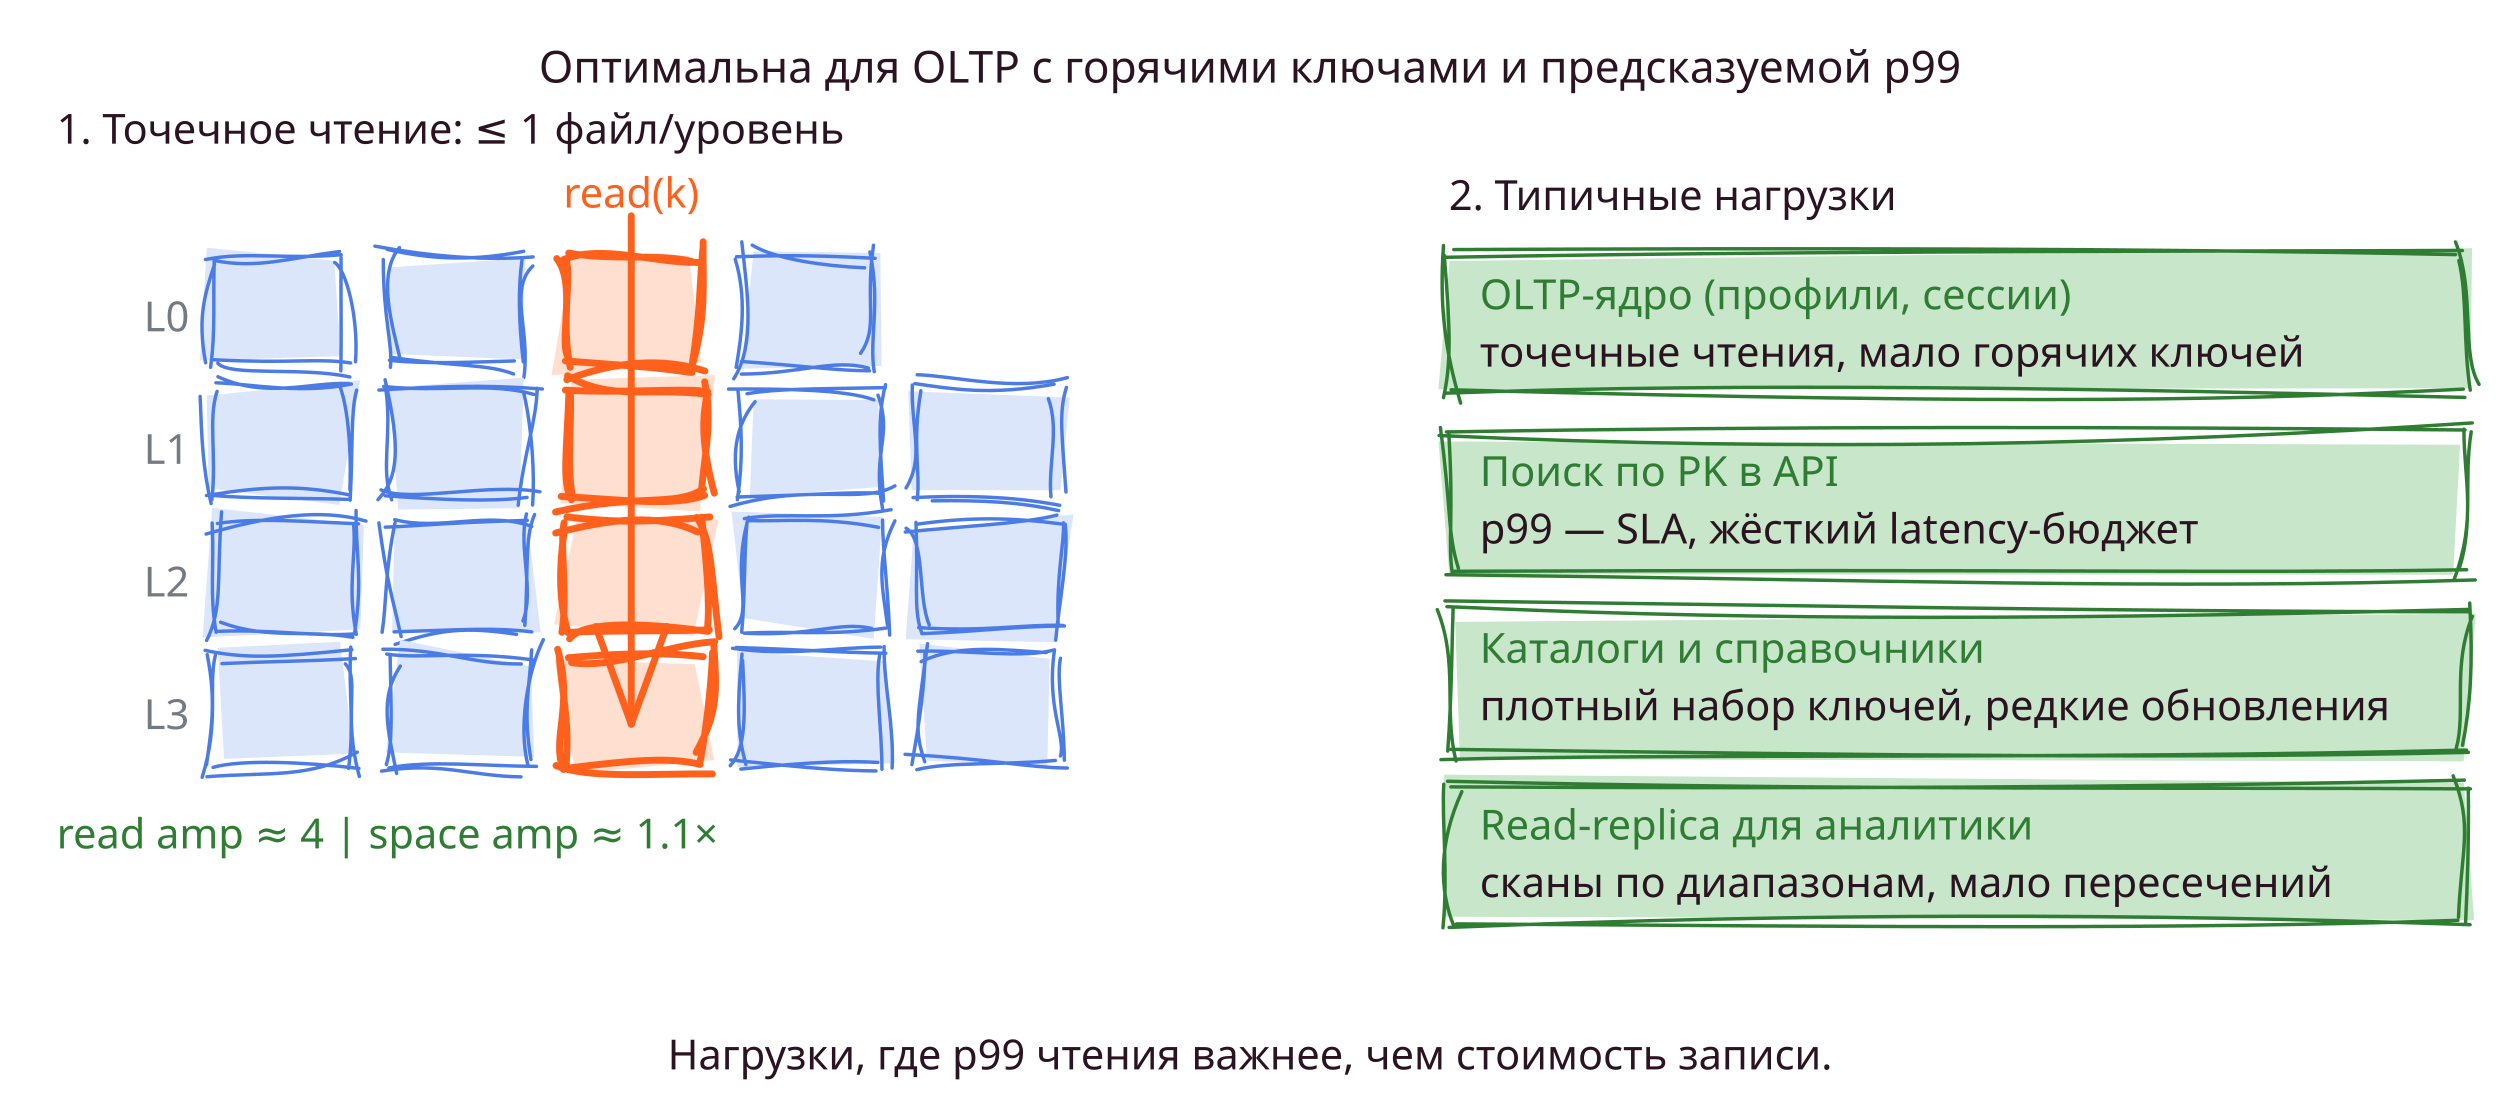
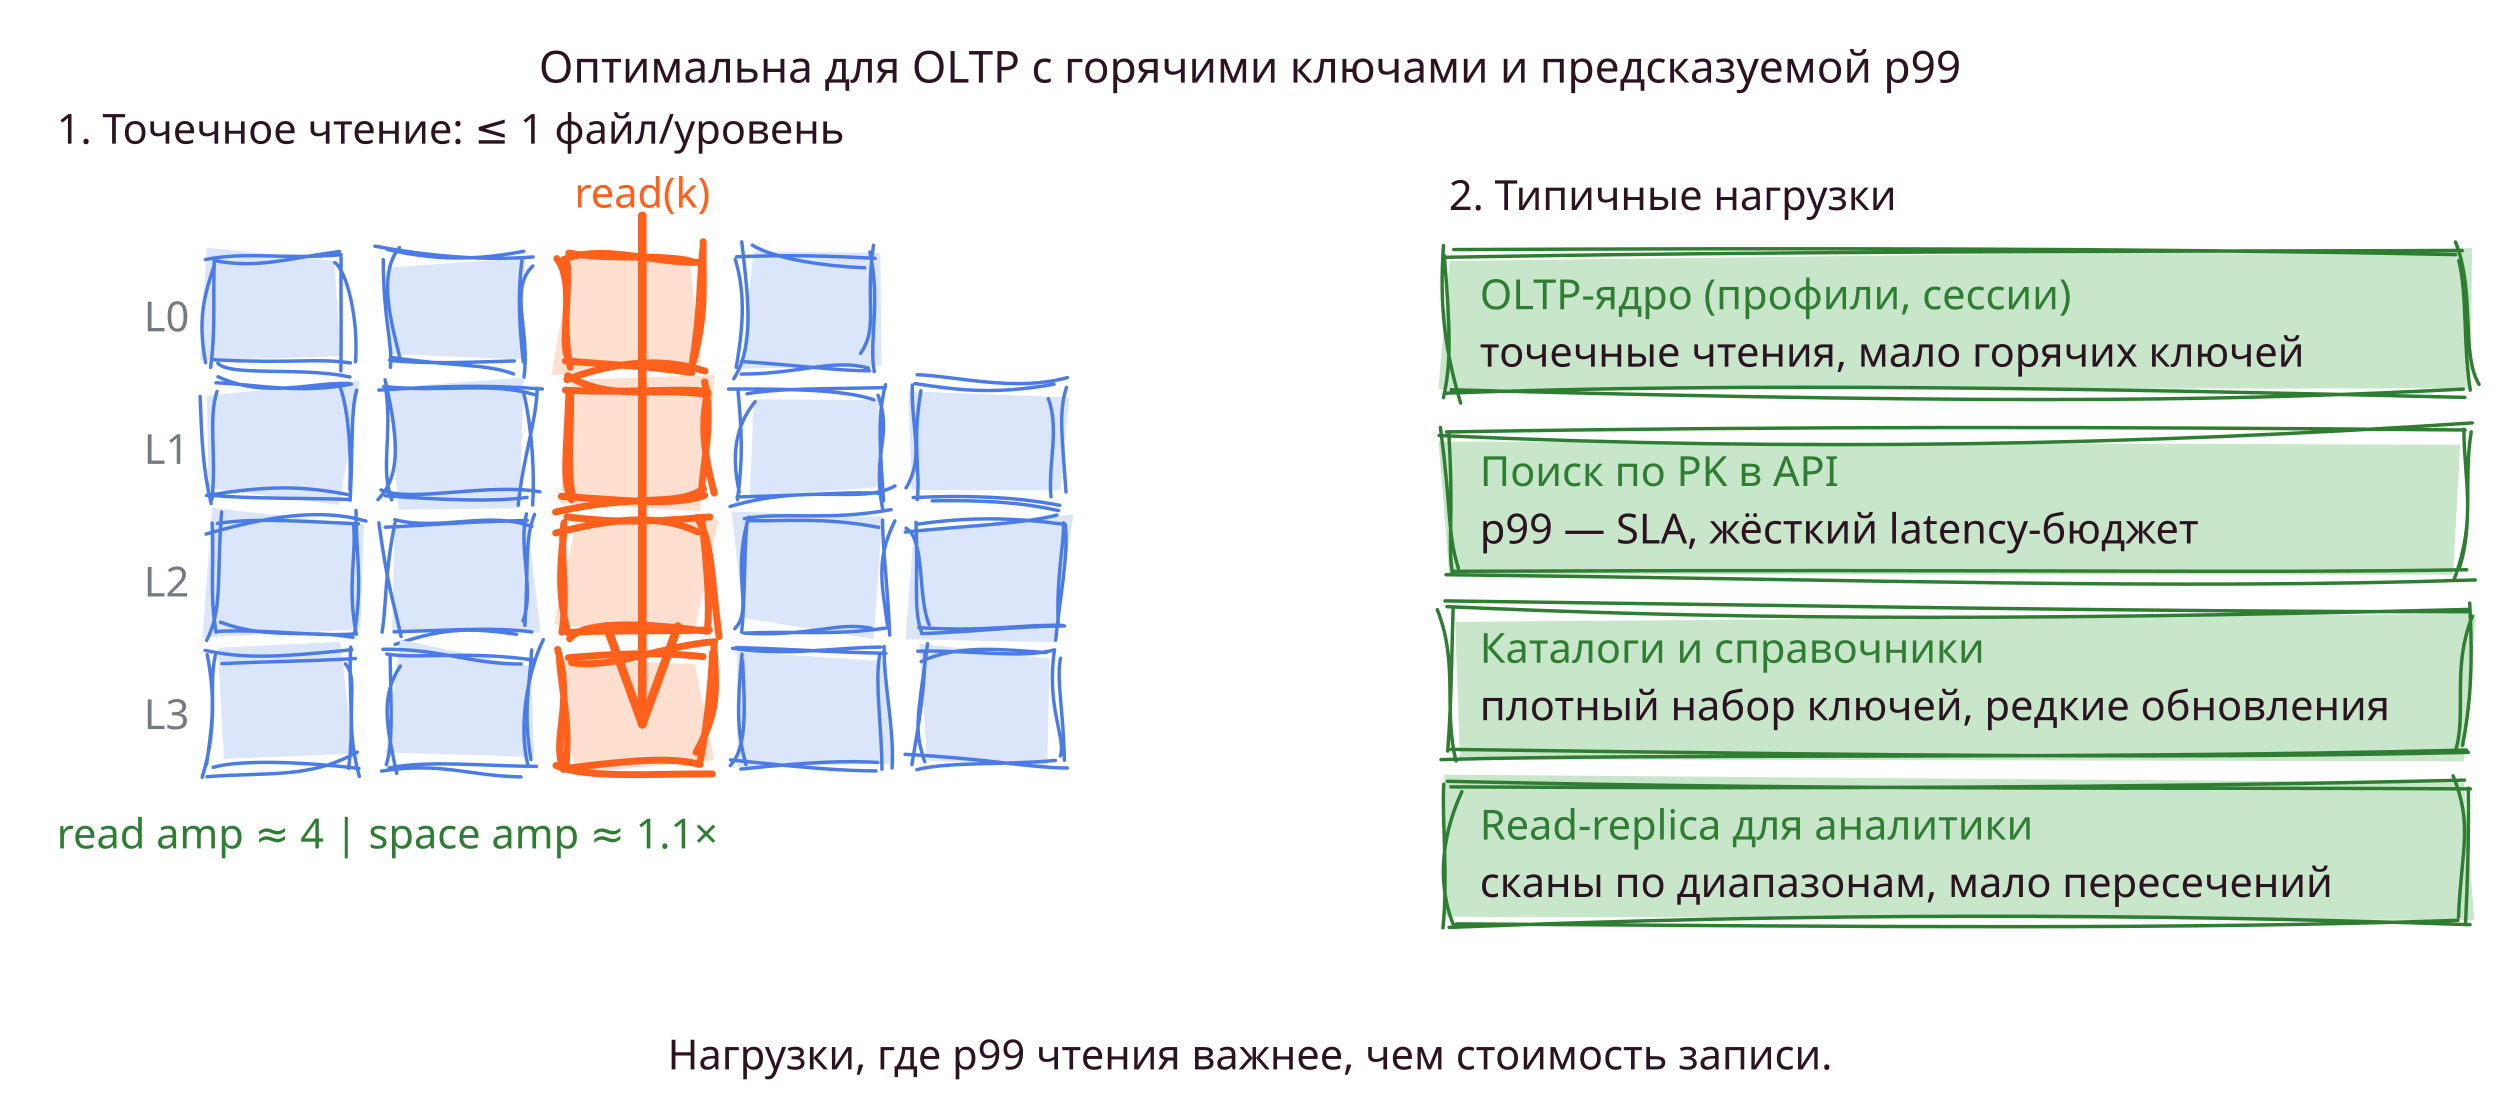
<svg xmlns="http://www.w3.org/2000/svg" version="1.1" viewBox="0 0 722.128 321.277" width="722.128" height="321.277">
  <defs>
    <style>
      @font-face {
        font-family: "Virgil";
        src: url("https://excalidraw.com/Virgil.woff2");
      }
      @font-face {
        font-family: "Cascadia";
        src: url("https://excalidraw.com/Cascadia.woff2");
      }
    </style>
  </defs>
  <rect x="0" y="0" width="722.128" height="321.277" fill="transparent" />
  <g transform="translate(10 10) rotate(0 351.0638 8.93617)">
    <text x="351.064" y="8.9" dominant-baseline="central" font-family="Cascadia, sans-serif" font-size="12.766px" fill="#2B1321" text-anchor="middle" style="white-space: pre;" direction="ltr">Оптимальна для OLTP с горячими ключами и предсказуемой p99</text>
  </g>
  <g transform="translate(16.38298 29.14894) rotate(0 172.3404 7.659574)">
    <text x="0" y="7.7" dominant-baseline="central" font-family="Cascadia, sans-serif" font-size="12px" fill="#2B1321" text-anchor="start" style="white-space: pre;" direction="ltr">1. Точечное чтение: ≤ 1 файл/уровень</text>
  </g>
  <g transform="translate(16.38298 84.04255) rotate(0 19.14894 7.021277)">
    <text x="38.298" y="7.0" dominant-baseline="central" font-family="Cascadia, sans-serif" font-size="12px" fill="#737A82" text-anchor="end" style="white-space: pre;" direction="ltr">L0</text>
  </g>
  <g stroke-linecap="round" transform="translate(61.06383 73.82979) rotate(0 19.14894 15.95745)">
    <path d="M-1.35 -2.29 L35.49 1.49 L37.33 29.05 L-3.29 30.28" stroke="none" stroke-width="0" fill="#DBE6FA" />
    <path d="M0.75 1.41 C13.35 3.91, 22.32 0.73, 37.02 -1.18 M-1.72 1.14 C9.94 -1.24, 21.3 1.17, 37.49 -0.25 M35.62 2 C38.86 3.99, 42.57 17.68, 41.63 30.66 M37.45 0.55 C37.36 11.57, 37.59 23.4, 37.39 33.3 M40 35.05 C26.03 32.05, 5.16 35.03, 1.85 31.07 M40.21 31 C30.08 29.53, 23.59 31.28, 0.63 30.08 M-1.67 30.95 C-4.15 17.64, -1.82 11.01, 0.9 2.5 M-0.23 32.28 C1.22 21.77, 0.45 13.49, 0.82 1.17" stroke="#4B7BE5" stroke-width="1" fill="none" />
  </g>
  <g stroke-linecap="round" transform="translate(112.1277 73.82979) rotate(0 19.14894 15.95745)">
    <path d="M0.25 3.4 L39.67 0.74 L38.34 29.98 L0.42 28.41" stroke="none" stroke-width="0" fill="#DBE6FA" />
    <path d="M-3.83 -2.73 C12.08 0.25, 28.08 1.5, 41.85 0.39 M-0.31 -1.8 C13.33 1.35, 24.92 1.49, 39.16 -1.24 M41.77 3 C34.66 10.03, 41.15 21.35, 39.2 35.19 M38.64 1.35 C37.45 10.11, 37.77 19.47, 39.02 30.7 M36.21 34.19 C28.61 31.27, 19.35 32.07, 1.2 29.45 M36.44 30.43 C23.92 30.77, 11.15 31.42, 0.38 30.25 M3.45 29.83 C1.24 20.37, -3.36 5.41, 3.27 -2.32 M0.65 32.27 C1.33 25.46, -1.41 18.51, -1.42 1.13" stroke="#4B7BE5" stroke-width="1" fill="none" />
  </g>
  <g stroke-linecap="round" transform="translate(163.1915 73.82979) rotate(0 19.14894 15.95745)">
    <path d="M1.85 1.09 L35.85 -0.02 L39.36 30.92 L-3.88 34.54" stroke="none" stroke-width="0" fill="#FFE0D0" />
    <path d="M-0.4 1.13 C10.8 -3.4, 25.84 2.27, 38.67 1.96 M1.09 -0.74 C12.72 1.48, 28.53 -0.67, 36.84 1.77 M39.91 -4 C39.74 8.07, 41 17.02, 36.76 31.71 M39.83 -1.85 C38.82 8.65, 39.24 15.55, 36.65 32.11 M40.42 33.34 C31.53 30.48, 18.21 29.1, 0.54 35.84 M36.66 33.85 C25.41 32, 14.02 31.57, 0.14 30.42 M0.57 28.7 C-1.36 23.1, 3.11 7.82, -2.37 0.86 M1.52 32.26 C-1.28 18.78, 2 6.77, 0.34 1.08" stroke="#FF611D" stroke-width="2" fill="none" />
  </g>
  <g stroke-linecap="round" transform="translate(214.2553 73.82979) rotate(0 19.14894 15.95745)">
    <path d="M3.44 -1.23 L40.04 -0.78 L40.37 31.85 L-0.18 32.67" stroke="none" stroke-width="0" fill="#DBE6FA" />
    <path d="M3.03 -3.02 C9.52 0.94, 23.6 3.04, 35.5 3.53 M-1.5 0.32 C8.46 0.07, 16.83 -0.35, 38.52 0.78 M38.06 -3 C35.55 14.1, 39.57 20.69, 34.32 28.23 M37.02 -1.04 C40.19 13.58, 36.7 24.39, 38.27 33.52 M36.63 32.49 C26.45 29.69, 17.08 34.14, -0.11 34.23 M36.89 33.28 C26.9 33.23, 16.89 31.71, -0.11 30.59 M-2.32 35.58 C4.03 25.83, 1.57 10.22, 0 -3.97 M-1.61 32.26 C0.1 22.47, 1.42 11.79, -1.89 1.03" stroke="#4B7BE5" stroke-width="1" fill="none" />
  </g>
  <g transform="translate(16.38298 122.3404) rotate(0 19.14894 7.021277)">
    <text x="38.298" y="7.0" dominant-baseline="central" font-family="Cascadia, sans-serif" font-size="12px" fill="#737A82" text-anchor="end" style="white-space: pre;" direction="ltr">L1</text>
  </g>
  <g stroke-linecap="round" transform="translate(61.06383 112.1277) rotate(0 20.42553 15.95745)">
    <path d="M-1.36 2.15 L42.95 -2.29 L36.95 33.73 L-0.77 28.93" stroke="none" stroke-width="0" fill="#DBE6FA" />
    <path d="M1.89 -3.31 C15.82 3.19, 28.84 -1.86, 39.7 -1.34 M1.31 -1.56 C12.02 -1.2, 25.61 1.82, 40.43 -1.2 M36.91 -0.99 C38.99 3.8, 40.54 15.27, 40 29.28 M41.96 0.56 C40.21 6.66, 40.91 16.54, 40.08 32.34 M39.61 30.78 C25.97 28.07, 15.6 28.17, -1.42 31 M39.89 32.13 C27.85 31.71, 12 32.02, -0.59 30.92 M-0.08 33.32 C-2.46 23.28, -2.78 15.03, -3.26 2.38 M0.13 32.24 C1.6 19.49, -1.04 9.07, 1.63 0.93" stroke="#4B7BE5" stroke-width="1" fill="none" />
  </g>
  <g stroke-linecap="round" transform="translate(112.1277 112.1277) rotate(0 20.42553 15.95745)">
    <path d="M0.24 -0.17 L39.14 -3.04 L37.97 34.66 L2.93 35.06" stroke="none" stroke-width="0" fill="#DBE6FA" />
    <path d="M-2.68 0.55 C14.54 -0.49, 26.6 -1.11, 44.53 0.23 M-1.29 -0.5 C15.52 1.35, 29.45 -1.91, 42.11 1.81 M43.05 0.01 C42.8 9.84, 39.11 18.94, 37.56 33.8 M39.15 1.36 C41.58 11.59, 42.37 25.38, 41.71 33.75 M43.82 29.92 C28.81 27.28, 6.3 33.21, -2.07 29.38 M40.12 31.55 C29.46 32.95, 15.12 32.18, -0.84 31.09 M-2.96 32.2 C2.93 26.01, 3.68 17.43, -0.9 -2.44 M1.01 32.24 C-2.28 23.18, 1.1 14.1, -0.6 0.89" stroke="#4B7BE5" stroke-width="1" fill="none" />
  </g>
  <g stroke-linecap="round" transform="translate(163.1915 112.1277) rotate(0 20.42553 15.95745)">
    <path d="M1.84 -2.48 L43.32 -3.8 L38.98 35.6 L-1.37 33.19" stroke="none" stroke-width="0" fill="#FFE0D0" />
    <path d="M0.75 -3.6 C13.26 3.83, 24.36 -0.37, 41.35 1.8 M0.12 0.55 C15.02 1.53, 33.28 -0.01, 39.79 0.83 M41.2 1.01 C39.88 7.87, 38.96 14.61, 43.12 30.32 M40.34 -1.83 C42.95 10.13, 39.84 21.45, 39.34 31.16 M40.03 29.07 C31.82 34.49, 21.35 30.25, -2.73 35.77 M40.35 30.98 C31.08 34.19, 18.24 32.33, -1.08 31.26 M2.15 31.07 C0.33 22.36, 2.15 7.07, 1.47 0.73 M1.88 32.23 C-0.9 26.88, 0.51 19.12, 1.16 0.84" stroke="#FF611D" stroke-width="2" fill="none" />
  </g>
  <g stroke-linecap="round" transform="translate(214.2553 112.1277) rotate(0 20.42553 15.95745)">
    <path d="M3.44 3.21 L39.5 3.44 L40 28.54 L2.33 31.32" stroke="none" stroke-width="0" fill="#DBE6FA" />
    <path d="M-3.82 0.26 C11.98 0.15, 30.12 0.38, 38.18 3.37 M1.53 1.61 C10.35 0.08, 20.78 0.26, 41.47 -0.16 M39.35 2.02 C43.69 13.91, 37.54 18.28, 40.68 34.84 M41.53 -1.03 C39.04 8.67, 40.02 17.53, 40.96 32.57 M44.24 28.22 C34.66 33.7, 20.05 27.28, -3.38 34.16 M40.57 30.4 C32.7 29.8, 21.36 30.86, -1.33 31.42 M-0.73 29.95 C-3.56 17.09, -0.66 9.48, 3.84 3.91 M-1.25 32.22 C0.49 20.19, -0.08 11.38, -1.08 0.79" stroke="#4B7BE5" stroke-width="1" fill="none" />
  </g>
  <g stroke-linecap="round" transform="translate(265.3191 112.1277) rotate(0 20.42553 15.95745)">
    <path d="M-2.96 0.89 L43.68 2.69 L41.01 29.47 L-1.97 29.45" stroke="none" stroke-width="0" fill="#DBE6FA" />
    <path d="M-0.39 -3.89 C10.7 -3.53, 27.88 1.13, 43 -3.06 M-1.07 -1.33 C9.86 0.26, 20.61 2.17, 39.15 -1.15 M37.5 3.02 C40.77 11.95, 37.38 21.95, 38.25 31.37 M42.72 -0.23 C40.41 7.22, 41.49 13.6, 42.59 29.98 M40.46 35.36 C29.5 32.91, 18.76 32.32, 3.96 32.54 M40.8 33.83 C26.14 31.04, 12.14 31.01, -1.57 31.59 M-3.61 28.82 C1.84 19.81, -2.2 11.88, -1.8 -0.91 M-0.38 32.21 C0.6 23.89, -1.94 16.4, 0.68 0.74" stroke="#4B7BE5" stroke-width="1" fill="none" />
  </g>
  <g transform="translate(16.38298 160.6383) rotate(0 19.14894 7.021277)">
    <text x="38.298" y="7.0" dominant-baseline="central" font-family="Cascadia, sans-serif" font-size="12px" fill="#737A82" text-anchor="end" style="white-space: pre;" direction="ltr">L2</text>
  </g>
  <g stroke-linecap="round" transform="translate(61.06383 150.4255) rotate(0 20.42553 15.95745)">
    <path d="M0.23 -3.73 L44.05 1.18 L43.04 31.35 L-2.56 33.71" stroke="none" stroke-width="0" fill="#DBE6FA" />
    <path d="M-1.53 3.83 C16.15 -1.25, 31.4 -3.74, 44.65 0.08 M1.74 0.79 C12.86 -1, 28.28 0.34, 42.5 0.87 M41.79 -2.98 C41.66 9.64, 43.81 16.53, 41.37 32.41 M41.1 1.38 C41.88 10.68, 39.14 18.52, 41.85 32.79 M40.88 33.66 C27.18 31.33, 16.17 34.39, 2.66 29.31 M41.25 32.68 C29.38 33.53, 18.38 31.33, 1.94 31.93 M-1.38 34.57 C3.35 25.27, 1.45 16.69, 2.94 -2.56 M1.36 32.2 C-0.62 20.9, 0.88 13.68, 0.21 0.65" stroke="#4B7BE5" stroke-width="1" fill="none" />
  </g>
  <g stroke-linecap="round" transform="translate(112.1277 150.4255) rotate(0 20.42553 15.95745)">
    <path d="M1.83 1.95 L40.23 0.42 L44.06 32.28 L1.14 31.84" stroke="none" stroke-width="0" fill="#DBE6FA" />
    <path d="M1.89 -0.32 C14.87 3.07, 29.16 -2.99, 41.48 1.65 M-0.85 1.85 C8.19 1.54, 15.78 0.61, 40.18 -0.12 M39.94 -1.98 C37.47 7.68, 42.38 20.2, 38.93 28.93 M42.29 -1.82 C39.25 5.23, 40.6 14.59, 39.47 30.2 M37.09 32.8 C22.03 30.54, 14.87 31.43, 2 35.7 M41.48 32.1 C30.99 30.77, 21.5 31.48, 1.7 32.09 M3.74 33.44 C0.74 20, -0.09 19.09, -2.69 0.61 M-1.76 32.19 C-0.51 24.6, -0.98 14.71, 1.97 0.6" stroke="#4B7BE5" stroke-width="1" fill="none" />
  </g>
  <g stroke-linecap="round" transform="translate(163.1915 150.4255) rotate(0 20.42553 15.95745)">
    <path d="M3.43 -0.36 L44.41 -0.34 L37.07 33.22 L-3.16 29.97" stroke="none" stroke-width="0" fill="#FFE0D0" />
    <path d="M-2.68 3.54 C13.59 -0.61, 26.92 -2.24, 38.31 3.22 M0.55 -1.1 C11.7 0.09, 19.61 0.89, 41.86 -1.11 M38.08 -0.97 C42.55 5.72, 42.23 15.87, 44.5 33.46 M39.48 -1.02 C40.62 10.15, 42.07 23.43, 41.1 31.61 M41.3 31.95 C24.87 29.75, 5.58 28.46, 1.35 34.09 M41.7 31.53 C24.44 32.01, 8.28 31.64, 1.45 32.26 M0.86 32.32 C-1.87 22.73, -1.62 13.5, -0.33 3.79 M-0.89 32.19 C0.88 21.91, -1.57 6.97, -0.26 0.55" stroke="#FF611D" stroke-width="2" fill="none" />
  </g>
  <g stroke-linecap="round" transform="translate(214.2553 150.4255) rotate(0 20.42553 15.95745)">
    <path d="M-2.97 -2.68 L40.59 -1.09 L38.09 34.15 L0.55 28.1" stroke="none" stroke-width="0" fill="#DBE6FA" />
    <path d="M0.75 -0.61 C12.31 -2.65, 24.68 0.14, 43.13 -3.21 M1.96 -0.04 C11.2 0.28, 23.44 -1.21, 39.54 1.9 M44.23 0.03 C38.35 11.76, 40.8 19.54, 42.06 29.98 M40.67 -0.21 C40.71 8.69, 42.26 19.51, 42.73 33.02 M37.51 31.09 C27.88 28.96, 20.62 33.5, 0.69 32.47 M41.93 30.95 C26.06 33.25, 15.4 31.79, 1.21 32.43 M-2.02 31.19 C3.53 25.46, -3.16 15.9, 2.04 -1.04 M-0.02 32.18 C0.99 21.61, 0.57 11.99, 1.5 0.5" stroke="#4B7BE5" stroke-width="1" fill="none" />
  </g>
  <g stroke-linecap="round" transform="translate(265.3191 150.4255) rotate(0 20.42553 15.95745)">
    <path d="M-1.37 3.01 L44.78 -1.85 L39.1 35.09 L-3.75 34.23" stroke="none" stroke-width="0" fill="#DBE6FA" />
    <path d="M-3.82 3.25 C11.03 1.67, 30.44 0.89, 39.96 -1.64 M-0.64 1.02 C14.7 -1.17, 27.28 -0.94, 41.22 0.92 M42.38 1.03 C43.44 9.8, 40.65 23.21, 39.62 34.5 M41.87 0.59 C42.08 7.23, 39.72 15.58, 40.36 30.43 M41.72 30.24 C30.72 29.81, 19.33 32.17, 0.04 30.86 M42.16 30.38 C27.67 30.49, 18.52 31.95, 0.96 32.6 M3.09 30.07 C-0.36 21.8, 2.03 5.54, -3.59 2.14 M0.85 32.17 C-1.62 25.31, -0.02 17.01, -0.74 0.46" stroke="#4B7BE5" stroke-width="1" fill="none" />
  </g>
  <g transform="translate(16.38298 198.9362) rotate(0 19.14894 7.021277)">
    <text x="38.298" y="7.0" dominant-baseline="central" font-family="Cascadia, sans-serif" font-size="12px" fill="#737A82" text-anchor="end" style="white-space: pre;" direction="ltr">L3</text>
  </g>
  <g stroke-linecap="round" transform="translate(61.06383 188.7234) rotate(0 20.42553 15.95745)">
    <path d="M1.83 -1.62 L37.14 -3.36 L41.13 28.96 L3.65 30.49" stroke="none" stroke-width="0" fill="#DBE6FA" />
    <path d="M3.04 2.96 C16.48 2.31, 25.96 2.38, 41.61 1.5 M-1.83 -0.86 C9.54 1.56, 18.61 1.24, 40.57 -1.06 M38.67 3.04 C43.05 7.49, 37.79 17.79, 42.74 35.55 M40.25 -1.8 C39.54 10.7, 41.37 20.5, 39.61 33.25 M42.14 28.53 C28.4 36.23, 16.74 34.24, -1.27 35.63 M42.61 33.23 C26.74 31.34, 8.42 30.63, 0.48 32.93 M-2.67 35.81 C2.43 19.26, -1.05 10.34, 1.14 0.49 M-1.4 32.16 C-0.12 22.32, 1.53 14.29, -1.21 0.36" stroke="#4B7BE5" stroke-width="1" fill="none" />
  </g>
  <g stroke-linecap="round" transform="translate(112.1277 188.7234) rotate(0 20.42553 15.95745)">
    <path d="M3.43 -3.93 L41.32 3.89 L42.15 29.9 L-0.65 28.62" stroke="none" stroke-width="0" fill="#DBE6FA" />
    <path d="M-1.53 -1.19 C15.2 -1.37, 23.72 3.13, 38.43 3.07 M-0.42 0.2 C9.04 1.74, 22.44 -0.86, 42.25 1.95 M44.82 -3.96 C40.13 5.53, 37.64 21.46, 40.31 32.07 M41.44 -1 C40.91 9.24, 38.84 16.57, 41.24 30.66 M38.36 35.68 C23.24 35.44, 15.44 31.28, -1.92 34.01 M42.84 32.65 C28.35 32.59, 11.54 30.79, 0.23 33.1 M2.45 34.69 C-0.18 21.99, -2.58 12.75, 3.51 3.67 M-0.53 32.15 C1.27 26.02, 0.94 19.32, 0.55 0.31" stroke="#4B7BE5" stroke-width="1" fill="none" />
  </g>
  <g stroke-linecap="round" transform="translate(163.1915 188.7234) rotate(0 20.42553 15.95745)">
    <path d="M-2.98 1.76 L37.5 3.13 L43.16 30.84 L3.06 34.75" stroke="none" stroke-width="0" fill="#FFE0D0" />
    <path d="M1.9 2.67 C13.92 4.59, 29.48 -2.49, 43.26 -3.37 M0.98 1.25 C12.54 0.29, 26.28 -0.59, 39.93 0.96 M42.96 -2.96 C43.94 11.57, 44.21 17.13, 37.87 28.59 M42.63 -0.2 C42.28 10.17, 40.3 25.41, 38.87 32.07 M42.57 34.83 C26.08 34.65, 6.15 36.32, -2.58 32.4 M39.06 32.08 C29.97 29.83, 18.66 30.94, -0.01 33.26 M-0.43 33.56 C-4.06 24.72, 2.6 15.15, -2.12 -1.16 M0.34 32.14 C1.38 19.33, -0.92 11.58, -1.69 0.26" stroke="#FF611D" stroke-width="2" fill="none" />
  </g>
  <g stroke-linecap="round" transform="translate(214.2553 188.7234) rotate(0 20.42553 15.95745)">
    <path d="M-1.38 -0.56 L41.69 2.37 L44.18 31.77 L-1.24 32.88" stroke="none" stroke-width="0" fill="#DBE6FA" />
    <path d="M-2.67 -1.47 C12.64 0.91, 27.24 -1.74, 40.09 -1.8 M-1.61 -1.69 C16.04 -1.16, 26.11 -0.32, 41.61 -0.03 M41.11 -1.96 C41.02 9.6, 44.06 20.8, 43.43 33.11 M39.82 0.6 C38.38 8.71, 40.49 21.49, 40.49 33.48 M38.78 33.97 C29.1 33.86, 21.19 33.35, -3.23 30.79 M39.29 31.5 C31.59 31.07, 21.78 31.1, -0.26 33.43 M-3.32 32.44 C1.33 27.44, 1.07 17.56, 0.24 2.02 M1.21 32.14 C-1.23 23.03, -1.51 16.6, 0.08 0.22" stroke="#4B7BE5" stroke-width="1" fill="none" />
  </g>
  <g stroke-linecap="round" transform="translate(265.3191 188.7234) rotate(0 20.42553 15.95745)">
    <path d="M0.22 -2.87 L37.87 1.62 L37.19 32.71 L2.46 31.01" stroke="none" stroke-width="0" fill="#DBE6FA" />
    <path d="M0.76 2.38 C11.36 -2.77, 25 -0.99, 36.91 -0.23 M-0.21 -0.63 C15.54 -0.98, 29.95 1.59, 39.29 -1.02 M39.26 -0.96 C36.83 15.64, 42.64 24.47, 40.99 29.64 M41.01 1.41 C39.75 7.25, 41.95 17.56, 42.12 30.88 M42.99 33.12 C31.94 33.07, 19.89 30.39, -3.89 29.17 M39.52 30.93 C25.03 32.31, 8.56 31.26, -0.5 33.6 M1.8 31.31 C-1.27 22.17, -0.47 19.96, 2.61 -2.81 M-1.92 32.13 C0.16 20.34, 1.9 8.86, 1.84 0.17" stroke="#4B7BE5" stroke-width="1" fill="none" />
  </g>
  <g stroke-linecap="round">
-     <g transform="translate(182.3404 62.34043) rotate(0 0 73.40426)">
-       <path d="M0 0 C0 24.47, 0 122.34, 0 146.81 M0 0 C0 24.47, 0 122.34, 0 146.81" stroke="#FF611D" stroke-width="2" fill="none" />
+     <g transform="translate(185.5319 62.34043) rotate(0 0 73.40426)">
+       <path d="M0 0 C0 24.47, 0 122.34, 0 146.81 M0 0 C0 24.47, 0 122.34, 0 146.81" stroke="#FF611D" stroke-width="2.5" fill="none" />
    </g>
-     <g transform="translate(182.3404 62.34043) rotate(0 0 73.40426)">
-       <path d="M-10.26 118.62 C-6.81 128.09, -3.36 137.57, 0 146.81 M-10.26 118.62 C-7.91 125.09, -5.55 131.55, 0 146.81" stroke="#FF611D" stroke-width="2" fill="none" />
+     <g transform="translate(185.5319 62.34043) rotate(0 0 73.40426)">
+       <path d="M-10.26 118.62 C-6.81 128.09, -3.36 137.57, 0 146.81 M-10.26 118.62 C-7.91 125.09, -5.55 131.55, 0 146.81" stroke="#FF611D" stroke-width="2.5" fill="none" />
    </g>
-     <g transform="translate(182.3404 62.34043) rotate(0 0 73.40426)">
-       <path d="M10.26 118.62 C6.81 128.09, 3.36 137.57, 0 146.81 M10.26 118.62 C7.91 125.09, 5.55 131.55, 0 146.81" stroke="#FF611D" stroke-width="2" fill="none" />
+     <g transform="translate(185.5319 62.34043) rotate(0 0 73.40426)">
+       <path d="M10.26 118.62 C6.81 128.09, 3.36 137.57, 0 146.81 M10.26 118.62 C7.91 125.09, 5.55 131.55, 0 146.81" stroke="#FF611D" stroke-width="2.5" fill="none" />
    </g>
  </g>
-   <g transform="translate(140.8511 48.29787) rotate(0 41.48936 7.021277)">
+   <g transform="translate(144.0426 48.29787) rotate(0 41.48936 7.021277)">
    <text x="41.489" y="7.0" dominant-baseline="central" font-family="Cascadia, sans-serif" font-size="12px" fill="#FF611D" text-anchor="middle" style="white-space: pre;" direction="ltr">read(k)</text>
  </g>
  <g transform="translate(16.38298 233.4043) rotate(0 172.3404 7.021277)">
    <text x="0" y="7.0" dominant-baseline="central" font-family="Cascadia, sans-serif" font-size="12px" fill="#2E7D32" text-anchor="start" style="white-space: pre;" direction="ltr">read amp ≈ 4   |   space amp ≈ 1.1×</text>
  </g>
  <g transform="translate(418.5106 48.29787) rotate(0 146.8085 7.659574)">
    <text x="0" y="7.7" dominant-baseline="central" font-family="Cascadia, sans-serif" font-size="12px" fill="#2B1321" text-anchor="start" style="white-space: pre;" direction="ltr">2. Типичные нагрузки</text>
  </g>
  <g stroke-linecap="round" transform="translate(418.5106 73.82979) rotate(0 146.8085 20.42553)">
    <path d="M0.22 1.56 L295.55 -2.16 L295.03 38.33 L-3.03 38.59" stroke="none" stroke-width="0" fill="#C8E6C9" />
    <path d="M1.41 -1.74 C98.15 -2.15, 199.17 -2.22, 290.78 -0.28 M-0.88 0.49 C59.2 -0.59, 117.66 -1.21, 292.75 -1.46 M290.76 -3.94 C296.58 10.62, 292.22 28.4, 297.57 37.19 M291.73 1.42 C294.23 11.68, 292.91 25.36, 295.03 38.87 M293.02 38.57 C232.33 41.58, 172.52 43.4, 0.63 38.76 M293.46 40.96 C188.29 38.38, 85.03 36.53, -1.28 39.75 M3.39 42.62 C-0.99 27.74, -2.83 14.9, -1.55 -2.93 M-1.56 41.03 C0.63 31.33, 0.5 22.06, -1.34 -0.07" stroke="#2E7D32" stroke-width="1" fill="none" />
  </g>
  <g transform="translate(427.4468 77.65957) rotate(0 140.4255 7.021277)">
    <text x="0" y="7.0" dominant-baseline="central" font-family="Cascadia, sans-serif" font-size="12px" fill="#2E7D32" text-anchor="start" style="white-space: pre;" direction="ltr">OLTP-ядро (профили, сессии)</text>
  </g>
  <g transform="translate(427.4468 94.25532) rotate(0 140.4255 7.021277)">
    <text x="0" y="7.0" dominant-baseline="central" font-family="Cascadia, sans-serif" font-size="12px" fill="#2B1321" text-anchor="start" style="white-space: pre;" direction="ltr">точечные чтения, мало горячих ключей</text>
  </g>
  <g stroke-linecap="round" transform="translate(418.5106 124.8936) rotate(0 146.8085 20.42553)">
    <path d="M-2.99 2.62 L292.09 3.57 L290.08 41.13 L0.08 40.98" stroke="none" stroke-width="0" fill="#C8E6C9" />
    <path d="M-2.84 0.91 C101.25 5.71, 200.13 3.62, 295.6 -2.73 M-0.72 -0.12 C97.76 -1.86, 193.66 -1.61, 293.52 -0.69 M293.2 -0.94 C293.14 13.5, 297.08 24.95, 290.26 42.75 M295.3 -0.17 C293.05 13.78, 296 26.54, 291.91 39.09 M296.46 42.62 C207.97 45.52, 120.12 42.49, -0.83 41.11 M293.97 39.67 C232.92 40.76, 171.06 39.47, 1.15 40.12 M2.74 39.24 C-0.51 28.63, 0.85 23.52, -2.45 -1.4 M1.06 41.01 C-0.43 32.2, 1.51 24.67, -0.06 -0.21" stroke="#2E7D32" stroke-width="1" fill="none" />
  </g>
  <g transform="translate(427.4468 128.7234) rotate(0 140.4255 7.021277)">
    <text x="0" y="7.0" dominant-baseline="central" font-family="Cascadia, sans-serif" font-size="12px" fill="#2E7D32" text-anchor="start" style="white-space: pre;" direction="ltr">Поиск по PK в API</text>
  </g>
  <g transform="translate(427.4468 145.3191) rotate(0 140.4255 7.021277)">
    <text x="0" y="7.0" dominant-baseline="central" font-family="Cascadia, sans-serif" font-size="12px" fill="#2B1321" text-anchor="start" style="white-space: pre;" direction="ltr">p99 — SLA, жёсткий latency-бюджет</text>
  </g>
  <g stroke-linecap="round" transform="translate(418.5106 175.9574) rotate(0 146.8085 20.42553)">
    <path d="M1.81 3.68 L296.64 1.3 L293.12 43.94 L3.19 43.37" stroke="none" stroke-width="0" fill="#C8E6C9" />
    <path d="M-1.13 -2.39 C98.4 -1.12, 195.15 0.72, 294.47 0.77 M-0.56 -0.73 C74.63 2.63, 149.24 3.75, 294.29 0.08 M295.64 2.07 C289.7 16.55, 293.93 29.84, 290.94 40.32 M294.87 -1.76 C295.86 15.88, 295.1 27.71, 292.79 39.32 M293.96 40.71 C177.65 43.52, 61.77 41.59, -2.29 43.46 M294.48 41.37 C215.85 43.14, 136.66 42.4, 0.6 40.5 M2.09 43.86 C-1.67 29.36, 2.9 15.81, -3.35 0.13 M-0.33 40.99 C0.88 24.89, 0.9 6.95, 1.23 -0.36" stroke="#2E7D32" stroke-width="1" fill="none" />
  </g>
  <g transform="translate(427.4468 179.7872) rotate(0 140.4255 7.021277)">
    <text x="0" y="7.0" dominant-baseline="central" font-family="Cascadia, sans-serif" font-size="12px" fill="#2E7D32" text-anchor="start" style="white-space: pre;" direction="ltr">Каталоги и справочники</text>
  </g>
  <g transform="translate(427.4468 196.383) rotate(0 140.4255 7.021277)">
    <text x="0" y="7.0" dominant-baseline="central" font-family="Cascadia, sans-serif" font-size="12px" fill="#2B1321" text-anchor="start" style="white-space: pre;" direction="ltr">плотный набор ключей, редкие обновления</text>
  </g>
  <g stroke-linecap="round" transform="translate(418.5106 227.0213) rotate(0 146.8085 20.42553)">
    <path d="M-1.4 -3.26 L293.19 -0.96 L296.16 38.75 L-1.71 37.76" stroke="none" stroke-width="0" fill="#C8E6C9" />
    <path d="M0.57 0.27 C101.51 0.78, 196.12 0.6, 293.33 -1.68 M-0.39 -1.35 C113.19 1.37, 225.24 0.37, 295.06 0.85 M290.08 -2.92 C295.89 11.44, 292.42 18.39, 291.63 37.89 M294.45 0.65 C294.67 13.99, 294.2 28.89, 293.67 39.55 M291.46 38.81 C212.01 41.51, 126.82 40.68, 2.2 39.85 M294.98 40.08 C198.77 36.79, 105.23 36.59, 0.06 40.87 M1.45 40.48 C-2.83 30.25, -3.05 16.43, 3.75 1.65 M-1.71 40.97 C-0.17 25.76, -2.09 9.56, -1.48 -0.5" stroke="#2E7D32" stroke-width="1" fill="none" />
  </g>
  <g transform="translate(427.4468 230.8511) rotate(0 140.4255 7.021277)">
    <text x="0" y="7.0" dominant-baseline="central" font-family="Cascadia, sans-serif" font-size="12px" fill="#2E7D32" text-anchor="start" style="white-space: pre;" direction="ltr">Read-replica для аналитики</text>
  </g>
  <g transform="translate(427.4468 247.4468) rotate(0 140.4255 7.021277)">
    <text x="0" y="7.0" dominant-baseline="central" font-family="Cascadia, sans-serif" font-size="12px" fill="#2B1321" text-anchor="start" style="white-space: pre;" direction="ltr">сканы по диапазонам, мало пересечений</text>
  </g>
  <g transform="translate(10 297.234) rotate(0 351.0638 7.021277)">
    <text x="351.064" y="7.0" dominant-baseline="central" font-family="Cascadia, sans-serif" font-size="12px" fill="#2B1321" text-anchor="middle" style="white-space: pre;" direction="ltr">Нагрузки, где p99 чтения важнее, чем стоимость записи.</text>
  </g>
</svg>
